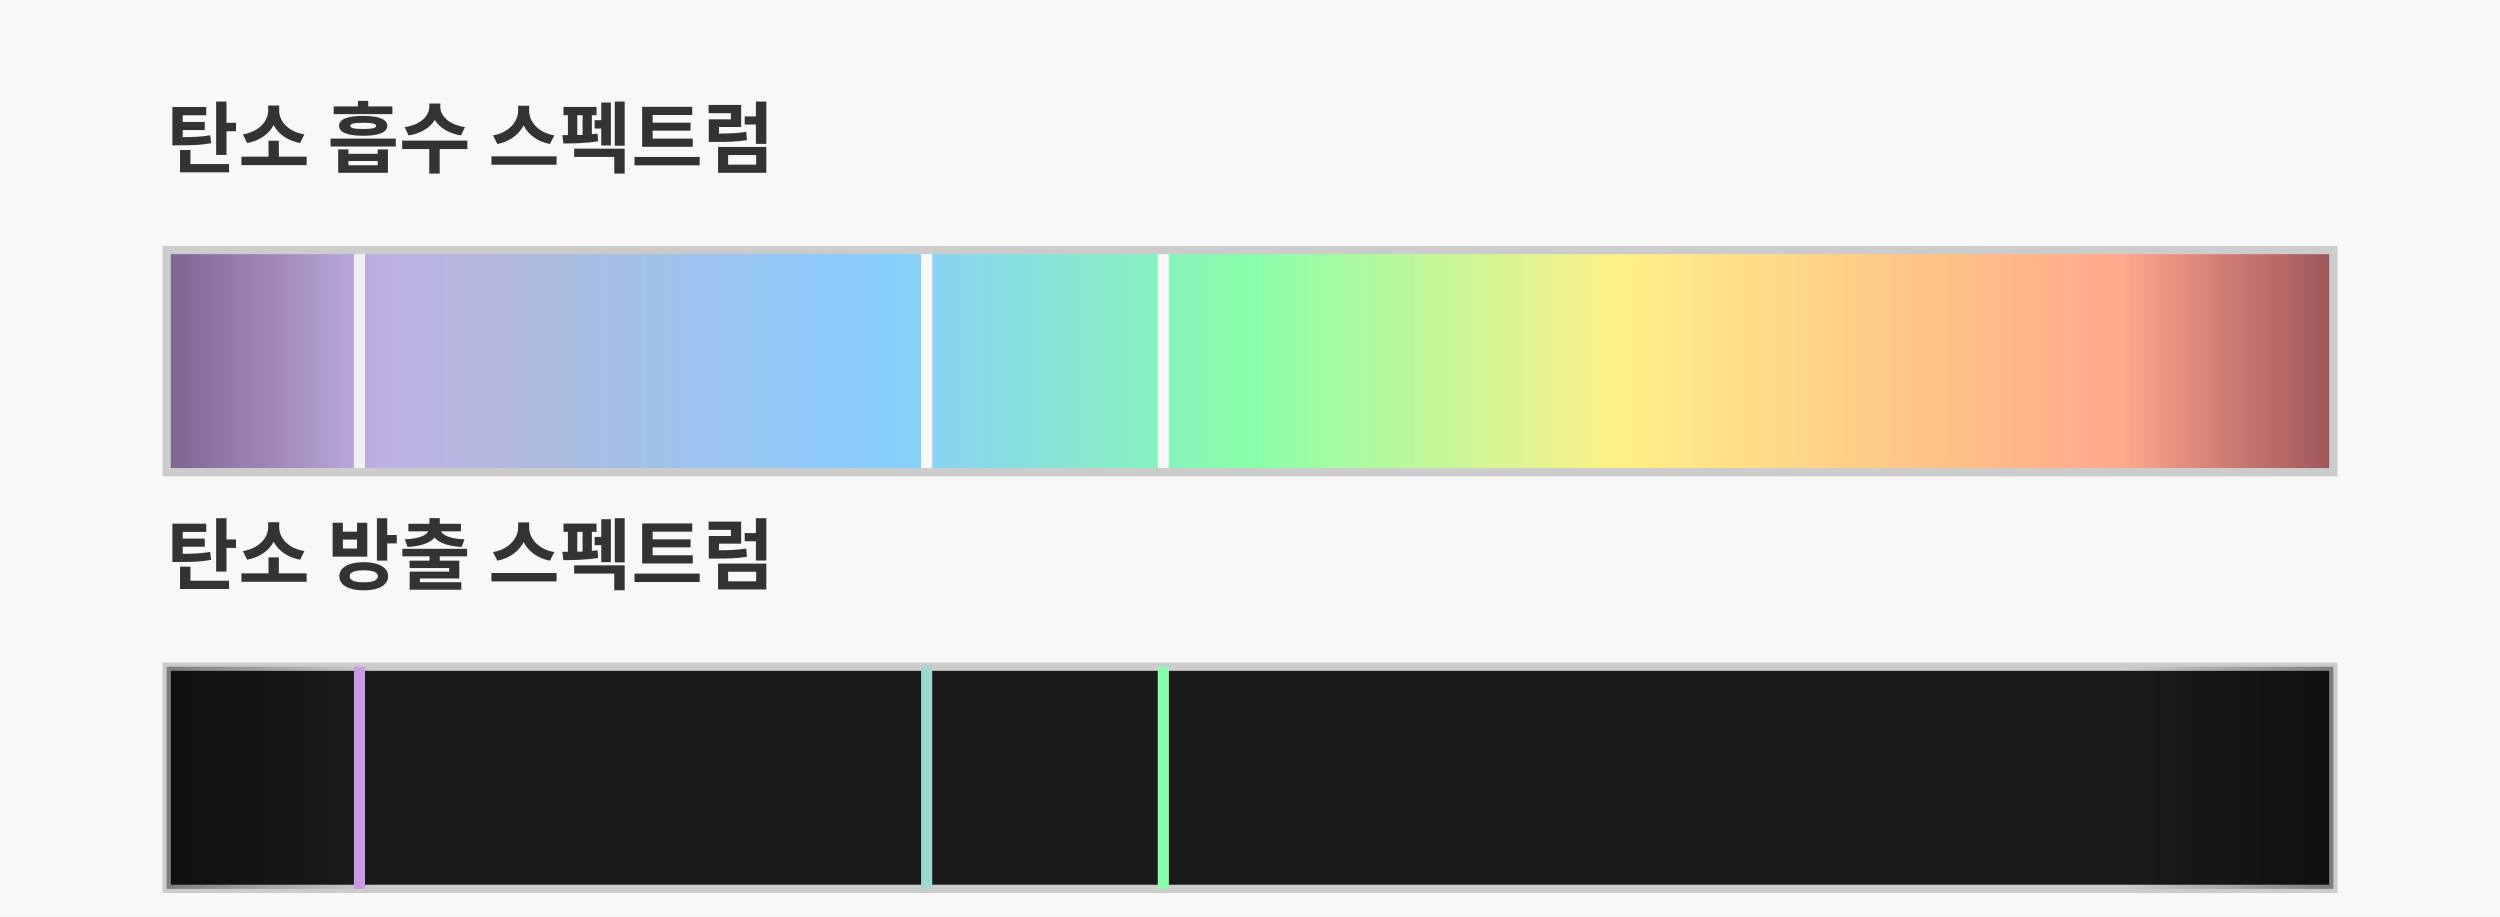
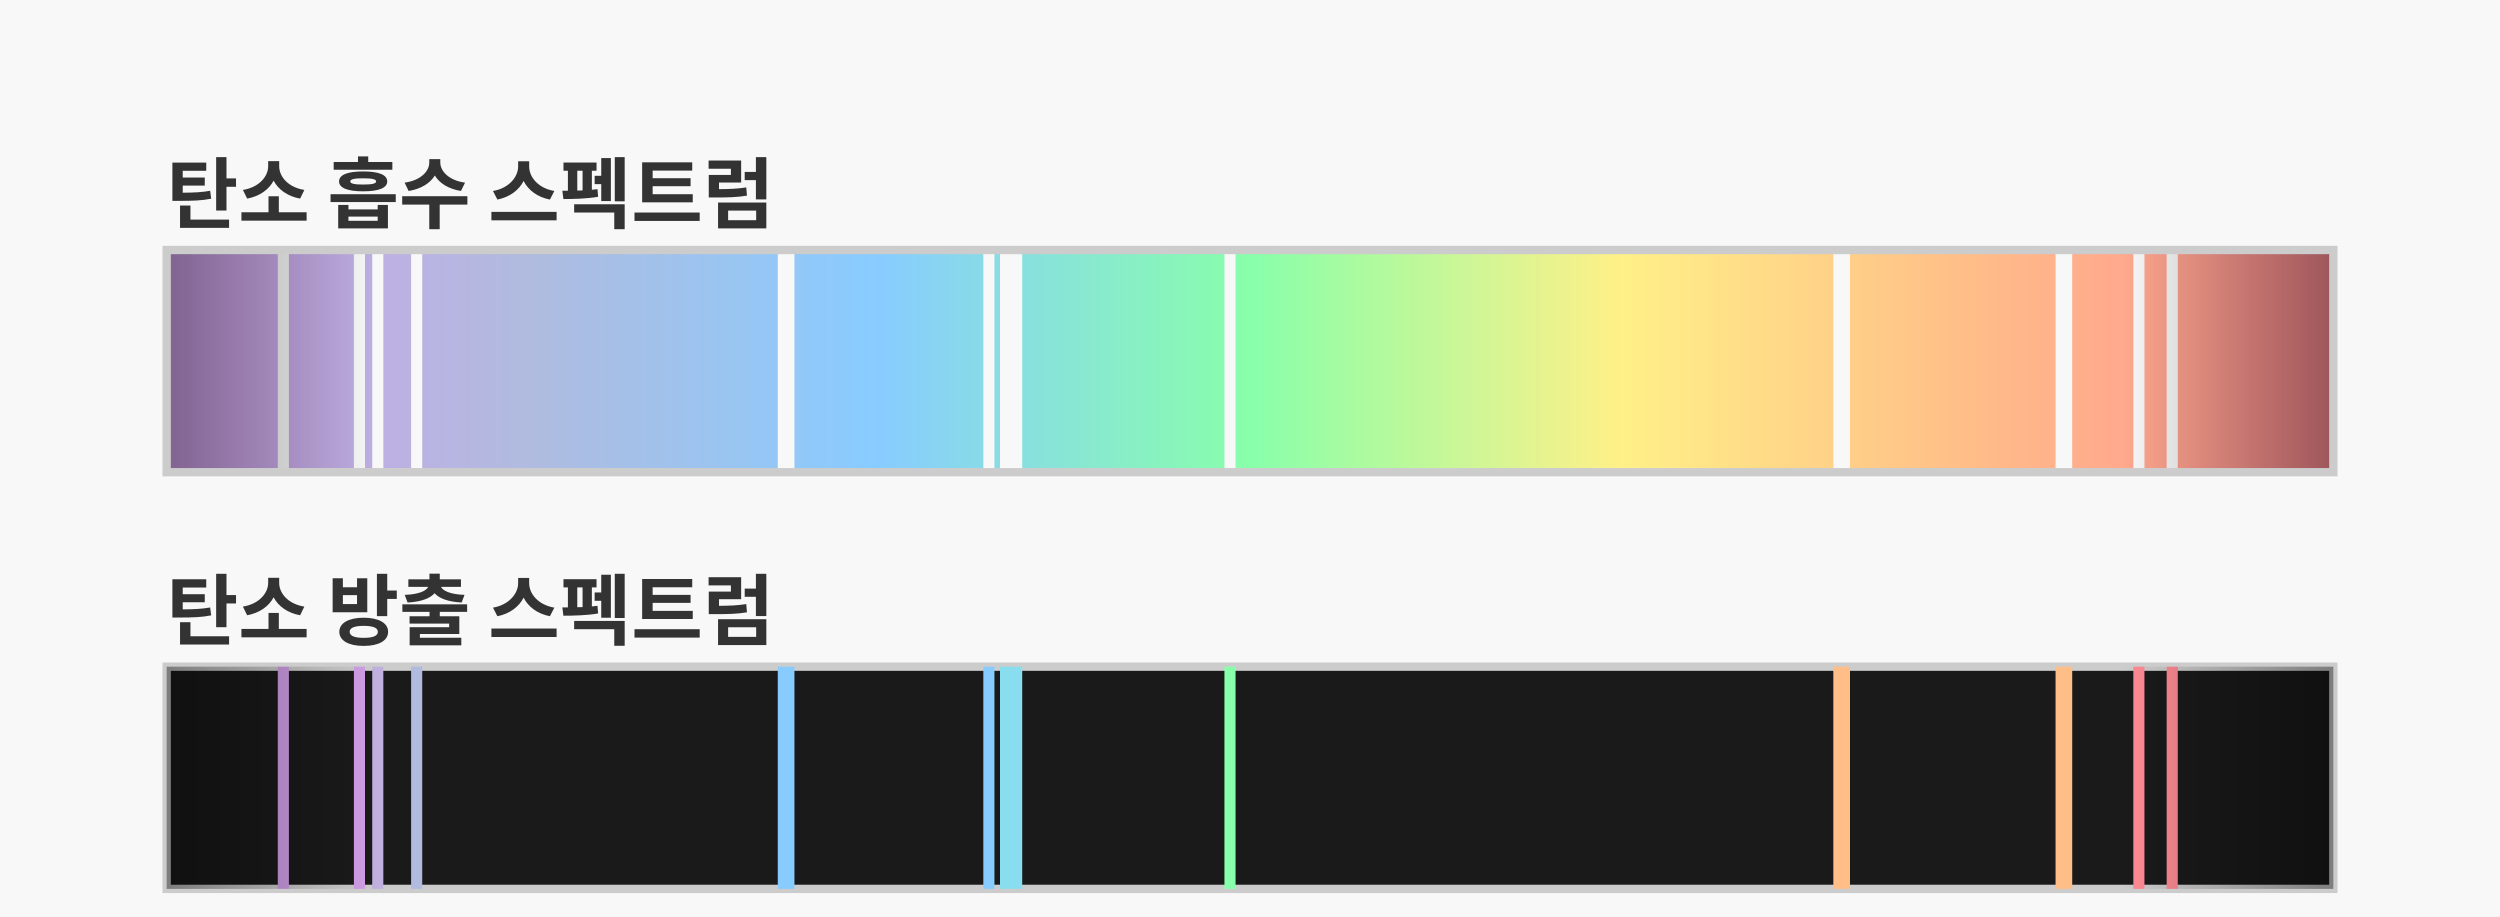
<svg xmlns="http://www.w3.org/2000/svg" width="450" height="165" viewBox="0 0 450 165">
  <defs>
    <linearGradient id="continuousSpectrum" x1="0%" y1="0%" x2="100%" y2="0%">
      <stop offset="0%" stop-color="#D19FE8" />
      <stop offset="17%" stop-color="#B0BBDF" />
      <stop offset="33%" stop-color="#88CCFF" />
      <stop offset="50%" stop-color="#88FFAA" />
      <stop offset="67%" stop-color="#FFF088" />
      <stop offset="83%" stop-color="#FFBD88" />
      <stop offset="100%" stop-color="#FF8B94" />
    </linearGradient>
    <linearGradient id="edgeDarkening" x1="0%" y1="0%" x2="100%" y2="0%">
      <stop offset="0%" stop-color="#000000" stop-opacity="0.4" />
      <stop offset="10%" stop-color="#000000" stop-opacity="0" />
      <stop offset="90%" stop-color="#000000" stop-opacity="0" />
      <stop offset="100%" stop-color="#000000" stop-opacity="0.4" />
    </linearGradient>
    <mask id="absorptionMask">
      <rect x="30" y="0" width="390" height="100" fill="white" />
      <rect x="63.7" y="0" width="2" height="100" fill="black" />
-       <rect x="165.8" y="0" width="2" height="100" fill="black" />
-       <rect x="208.4" y="0" width="2" height="100" fill="black" />
+       <rect x="67" y="0" width="2" height="100" fill="black" />
+       <rect x="74" y="0" width="2" height="100" fill="black" />
+       <rect x="50" y="0" width="2" height="100" fill="black" />
+       <rect x="177" y="0" width="2" height="100" fill="black" />
+       <rect x="220.4" y="0" width="2" height="100" fill="black" />
+       <rect x="180" y="0" width="4" height="100" fill="black" />
+       <rect x="140" y="0" width="3" height="100" fill="black" />
+       <rect x="330" y="0" width="3" height="100" fill="black" />
+       <rect x="370" y="0" width="3" height="100" fill="black" />
+       <rect x="384" y="0" width="2" height="100" fill="black" />
+       <rect x="390" y="0" width="2" height="100" fill="black" />
    </mask>
  </defs>
  <rect width="450" height="165" fill="#F8F8F8" />
-   <text x="30" y="30" font-size="14" font-weight="bold" fill="#333" font-family="Arial, sans-serif">
+   <text x="30" y="40" font-size="14" font-weight="bold" fill="#333" font-family="Arial, sans-serif">
    탄소 흡수 스펙트럼
  </text>
  <rect x="30" y="45" width="390" height="40" fill="url(#continuousSpectrum)" mask="url(#absorptionMask)" />
  <rect x="30" y="45" width="390" height="40" fill="url(#edgeDarkening)" />
  <rect x="30" y="45" width="390" height="40" fill="none" stroke="#CCC" stroke-width="1.5" />
-   <text x="30" y="105" font-size="14" font-weight="bold" fill="#333" font-family="Arial, sans-serif">
+   <text x="30" y="115" font-size="14" font-weight="bold" fill="#333" font-family="Arial, sans-serif">
    탄소 방출 스펙트럼
  </text>
  <rect x="30" y="120" width="390" height="40" fill="#1A1A1A" stroke="#CCC" stroke-width="1.5" />
+   <rect x="50" y="120" width="2" height="40" fill="#D19FE8" />
  <rect x="63.7" y="120" width="2" height="40" fill="#D19FE8" />
-   <rect x="165.8" y="120" width="2" height="40" fill="#9FD8D0" />
-   <rect x="208.4" y="120" width="2" height="40" fill="#88FFAA" />
+   <rect x="67" y="120" width="2" height="40" fill="#C0B0E0" />
+   <rect x="74" y="120" width="2" height="40" fill="#B0BBDF" />
+   <rect x="140" y="120" width="3" height="40" fill="#88CCFF" />
+   <rect x="177" y="120" width="2" height="40" fill="#88CCFF" />
+   <rect x="180" y="120" width="4" height="40" fill="#88DDEE" />
+   <rect x="220.4" y="120" width="2" height="40" fill="#88FFAA" />
+   <rect x="330" y="120" width="3" height="40" fill="#FFBD88" />
+   <rect x="370" y="120" width="3" height="40" fill="#FFBD88" />
+   <rect x="384" y="120" width="2" height="40" fill="#FF8B94" />
+   <rect x="390" y="120" width="2" height="40" fill="#FF8B94" />
  <rect x="30" y="120" width="390" height="40" fill="url(#edgeDarkening)" />
</svg>
